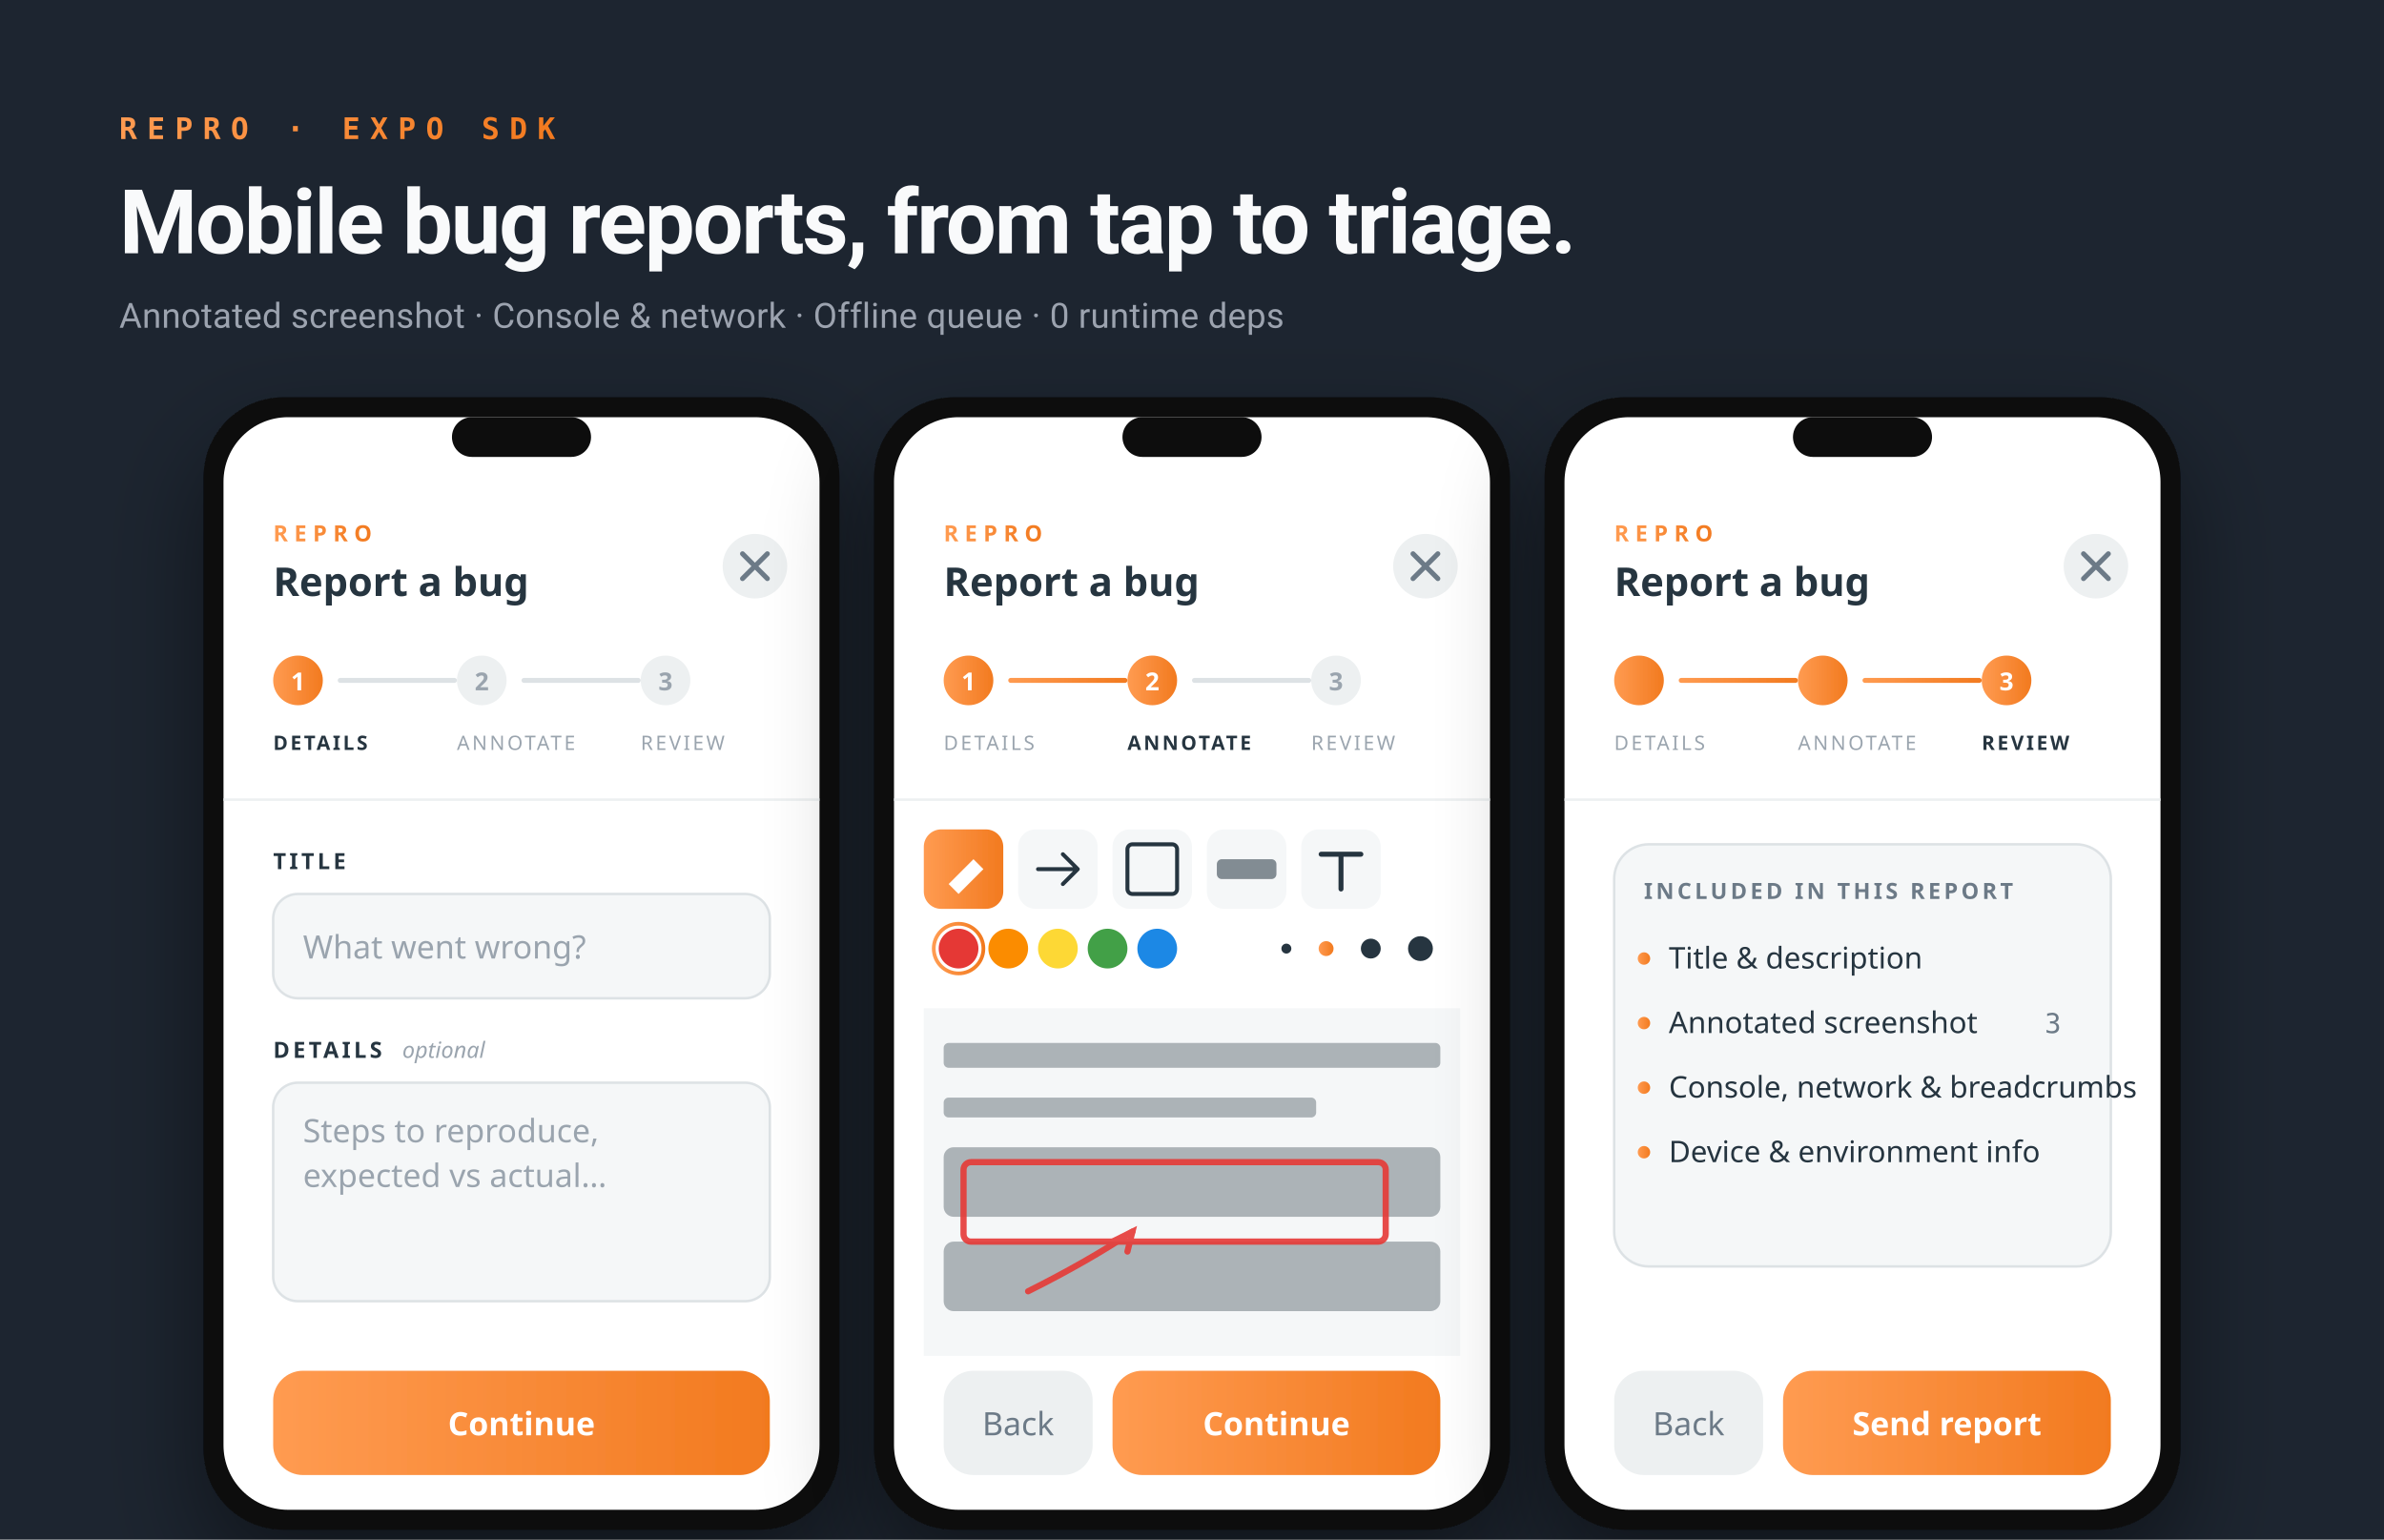
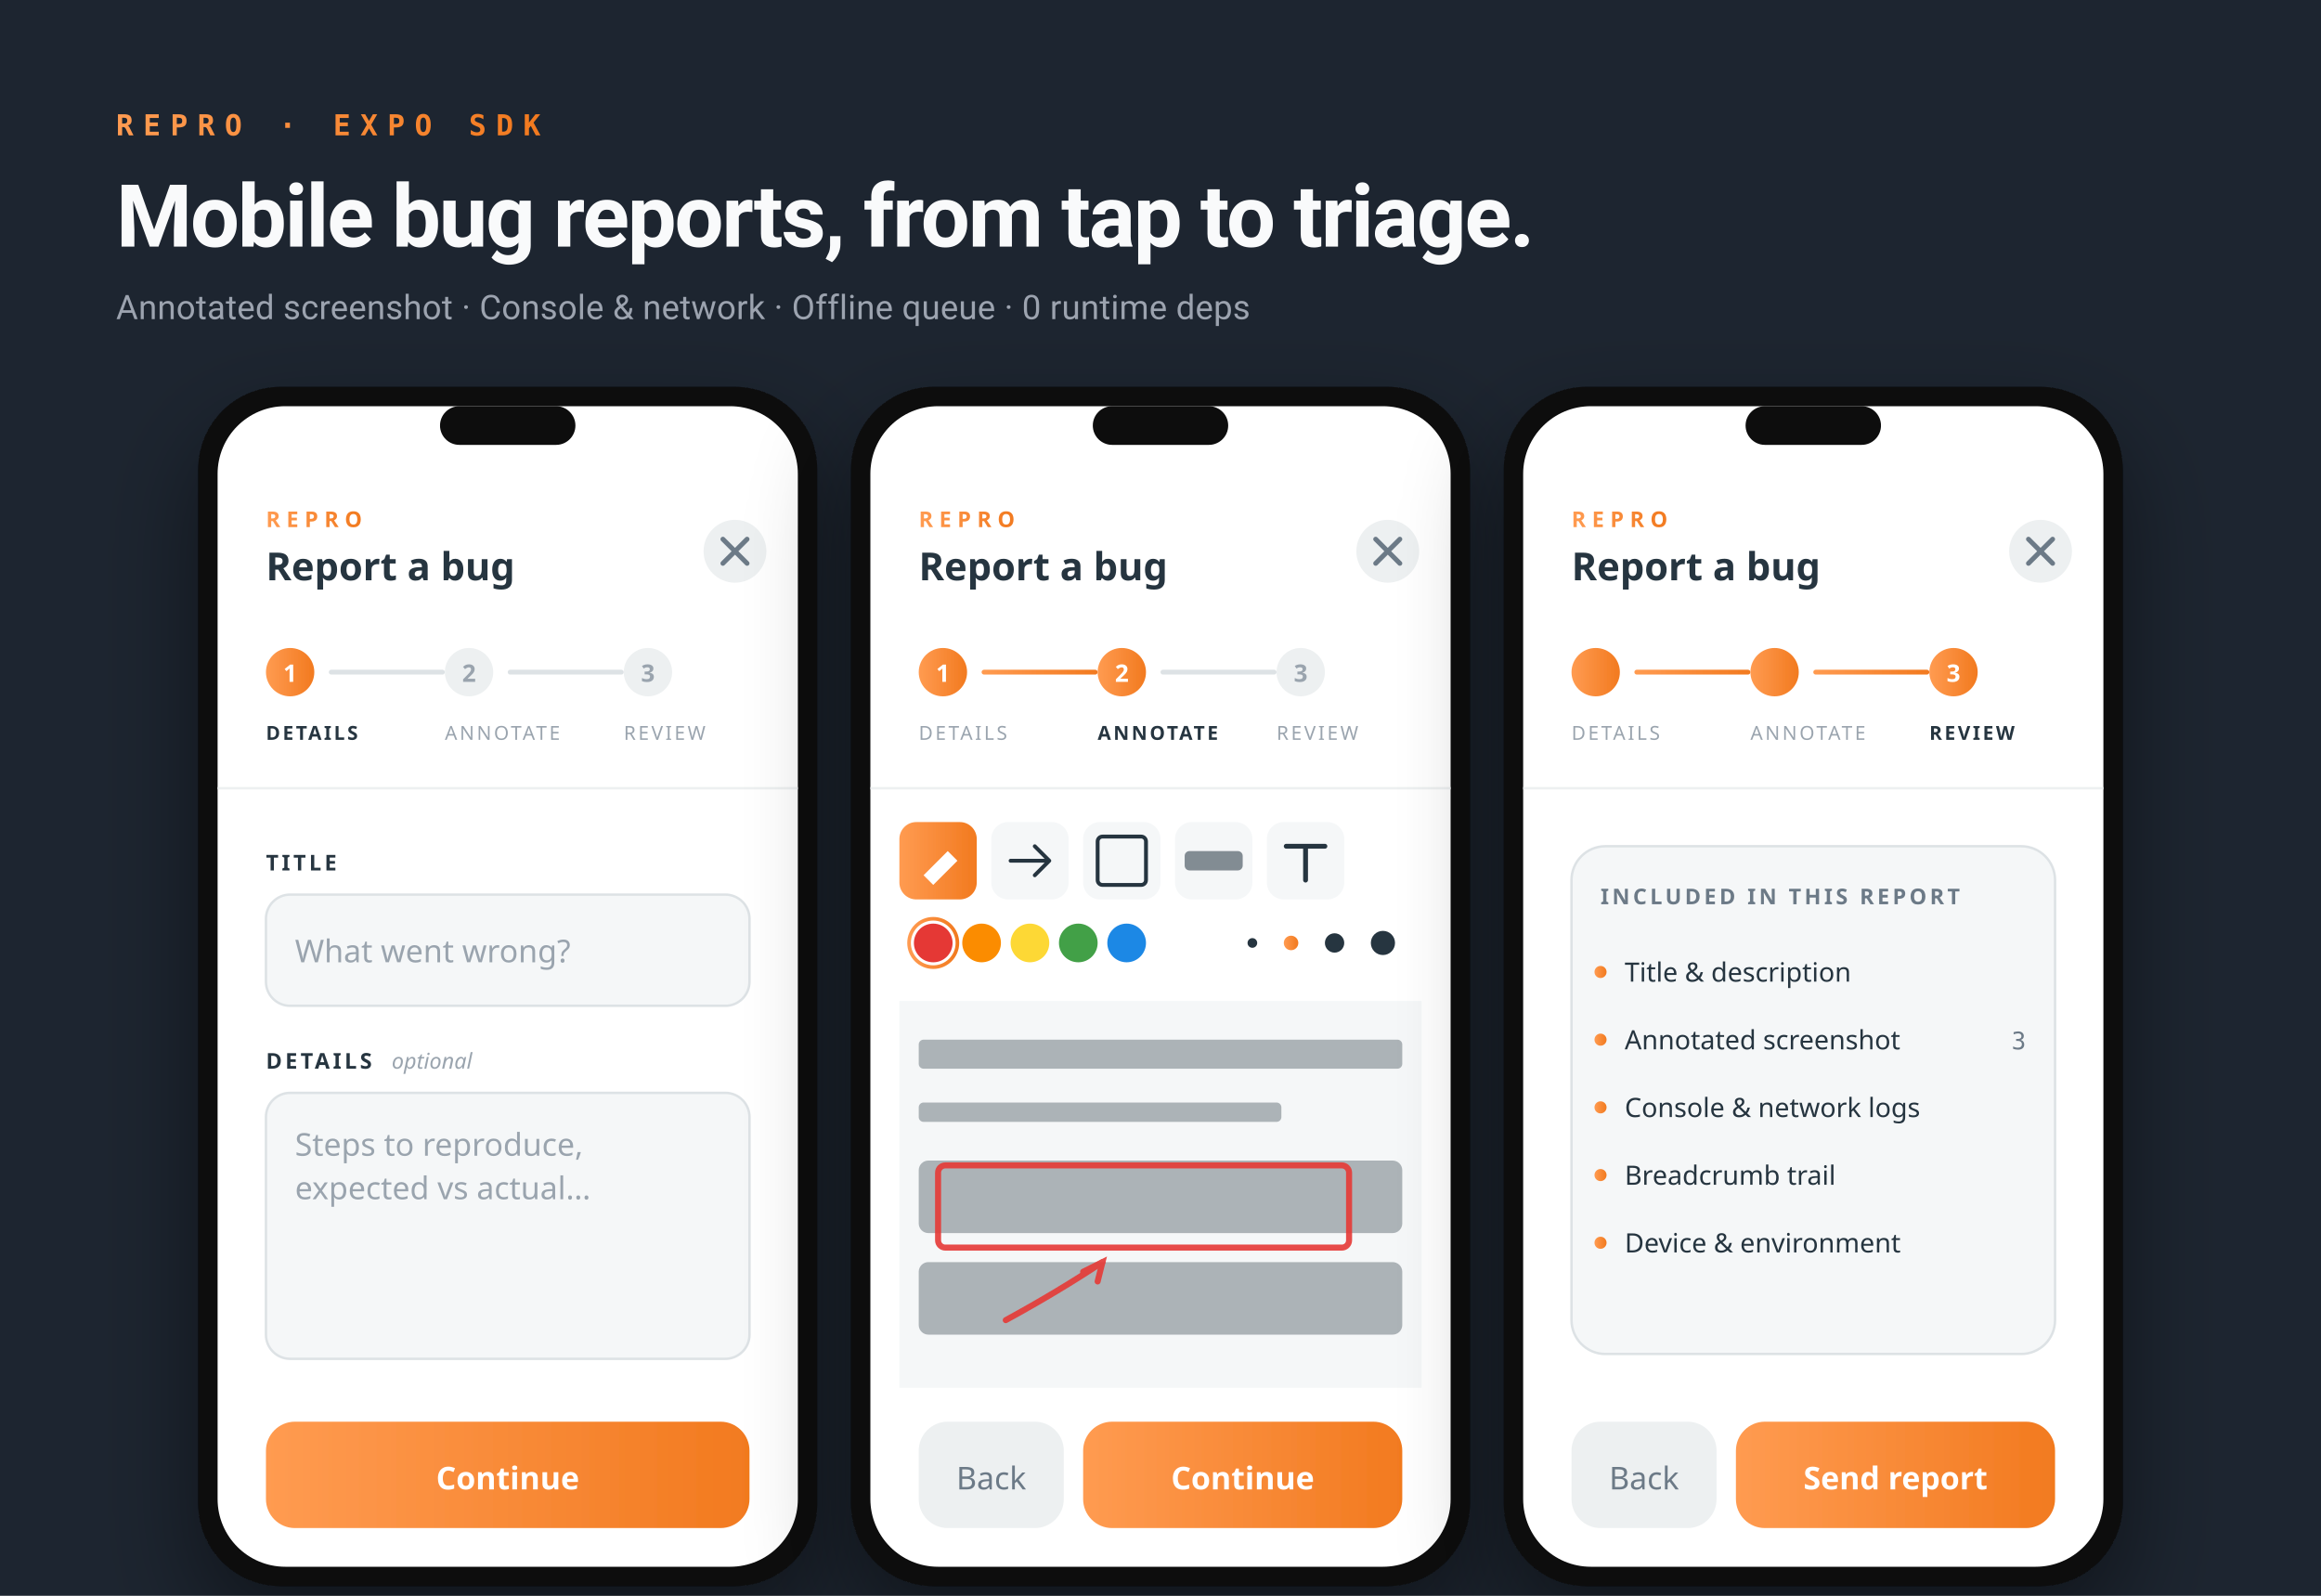
- <svg xmlns="http://www.w3.org/2000/svg" viewBox="0 0 960 620" width="960" height="620" role="img" aria-labelledby="t">
+ <svg xmlns="http://www.w3.org/2000/svg" viewBox="0 0 960 660" width="960" height="660" role="img" aria-labelledby="t">
  <defs>
    <linearGradient id="flame" x1="0" y1="0" x2="1" y2="0">
      <stop offset="0" stop-color="#ff9b51" />
      <stop offset="1" stop-color="#f27a1f" />
    </linearGradient>
    <filter id="shadow" x="-25%" y="-25%" width="150%" height="160%">
      <feDropShadow dx="0" dy="18" stdDeviation="20" flood-color="#000" flood-opacity="0.45" />
    </filter>
    <clipPath id="phone-clip">
-       <rect x="0" y="0" width="240" height="440" rx="26" ry="26" />
+       <rect x="0" y="0" width="240" height="480" rx="28" ry="28" />
    </clipPath>
  </defs>
-   <rect width="960" height="620" fill="#1d2530" />
+   <rect width="960" height="660" fill="#1d2530" />
  <text x="48" y="56" font-family="ui-monospace,SFMono-Regular,Menlo,monospace" font-size="12" letter-spacing="4" fill="url(#flame)" font-weight="700">REPRO · EXPO SDK</text>
  <text x="48" y="102" font-family="ui-sans-serif,system-ui,-apple-system,BlinkMacSystemFont,Segoe UI,Roboto,sans-serif" font-size="36" letter-spacing="-0.8" fill="#f9fafb" font-weight="700">Mobile bug reports, from tap to triage.</text>
  <text x="48" y="132" font-family="ui-sans-serif,system-ui,-apple-system,Segoe UI,Roboto,sans-serif" font-size="14" fill="#9ca3af" letter-spacing="0.1">Annotated screenshot · Console &amp; network · Offline queue · 0 runtime deps</text>
  <g transform="translate(90,168)" filter="url(#shadow)">
-     <rect x="-8" y="-8" width="256" height="456" rx="32" ry="32" fill="#0b0b0b" />
+     <rect x="-8" y="-8" width="256" height="496" rx="34" ry="34" fill="#0b0b0b" />
    <g clip-path="url(#phone-clip)">
-       <rect width="240" height="440" fill="#ffffff" />
+       <rect width="240" height="480" fill="#ffffff" />
      <rect x="92" y="0" width="56" height="16" rx="8" fill="#0b0b0b" />
      <text x="20" y="50" font-family="ui-sans-serif,system-ui" font-size="9" letter-spacing="2.5" fill="url(#flame)" font-weight="700">REPRO</text>
      <text x="20" y="72" font-family="ui-sans-serif,system-ui" font-size="16" fill="#25343f" font-weight="700">Report a bug</text>
      <circle cx="214" cy="60" r="13" fill="#edf0f1" />
      <path d="M 209 55 L 219 65 M 219 55 L 209 65" stroke="#6c7a87" stroke-width="2" stroke-linecap="round" />
-       <g transform="translate(20,96)">
+       <g transform="translate(20,100)">
        <circle cx="10" cy="10" r="10" fill="url(#flame)" />
        <text x="10" y="14" text-anchor="middle" font-family="ui-sans-serif,system-ui" font-size="10" fill="#fff" font-weight="700">1</text>
        <rect x="26" y="9" width="48" height="2" rx="1" fill="#dde2e5" />
        <circle cx="84" cy="10" r="10" fill="#edf0f1" />
        <text x="84" y="14" text-anchor="middle" font-family="ui-sans-serif,system-ui" font-size="10" fill="#9aa4ae" font-weight="700">2</text>
        <rect x="100" y="9" width="48" height="2" rx="1" fill="#dde2e5" />
        <circle cx="158" cy="10" r="10" fill="#edf0f1" />
        <text x="158" y="14" text-anchor="middle" font-family="ui-sans-serif,system-ui" font-size="10" fill="#9aa4ae" font-weight="700">3</text>
      </g>
-       <g transform="translate(20,134)" font-family="ui-sans-serif,system-ui" font-size="8" fill="#9aa4ae" letter-spacing="1">
+       <g transform="translate(20,138)" font-family="ui-sans-serif,system-ui" font-size="8" fill="#9aa4ae" letter-spacing="1">
        <text font-weight="600" fill="#25343f">DETAILS</text>
        <text x="74">ANNOTATE</text>
        <text x="148">REVIEW</text>
      </g>
-       <line x1="0" y1="154" x2="240" y2="154" stroke="#edf0f1" />
-       <text x="20" y="182" font-family="ui-sans-serif,system-ui" font-size="9" letter-spacing="1.3" fill="#25343f" font-weight="700">TITLE</text>
-       <rect x="20" y="192" width="200" height="42" rx="10" fill="#f5f7f8" stroke="#dde2e5" />
-       <text x="32" y="218" font-family="ui-sans-serif,system-ui" font-size="13" fill="#9aa4ae">What went wrong?</text>
-       <text x="20" y="258" font-family="ui-sans-serif,system-ui" font-size="9" letter-spacing="1.3" fill="#25343f" font-weight="700">DETAILS</text>
-       <text x="72" y="258" font-family="ui-sans-serif,system-ui" font-size="9" fill="#9aa4ae" font-style="italic">optional</text>
-       <rect x="20" y="268" width="200" height="88" rx="10" fill="#f5f7f8" stroke="#dde2e5" />
-       <text x="32" y="292" font-family="ui-sans-serif,system-ui" font-size="13" fill="#9aa4ae">Steps to reproduce,</text>
-       <text x="32" y="310" font-family="ui-sans-serif,system-ui" font-size="13" fill="#9aa4ae">expected vs actual…</text>
-       <rect x="20" y="384" width="200" height="42" rx="12" fill="url(#flame)" />
-       <text x="120" y="410" text-anchor="middle" font-family="ui-sans-serif,system-ui" font-size="13" fill="#fff" font-weight="600">Continue</text>
+       <line x1="0" y1="158" x2="240" y2="158" stroke="#edf0f1" />
+       <text x="20" y="192" font-family="ui-sans-serif,system-ui" font-size="9" letter-spacing="1.3" fill="#25343f" font-weight="700">TITLE</text>
+       <rect x="20" y="202" width="200" height="46" rx="10" fill="#f5f7f8" stroke="#dde2e5" />
+       <text x="32" y="230" font-family="ui-sans-serif,system-ui" font-size="13" fill="#9aa4ae">What went wrong?</text>
+       <text x="20" y="274" font-family="ui-sans-serif,system-ui" font-size="9" letter-spacing="1.3" fill="#25343f" font-weight="700">DETAILS</text>
+       <text x="72" y="274" font-family="ui-sans-serif,system-ui" font-size="9" fill="#9aa4ae" font-style="italic">optional</text>
+       <rect x="20" y="284" width="200" height="110" rx="10" fill="#f5f7f8" stroke="#dde2e5" />
+       <text x="32" y="310" font-family="ui-sans-serif,system-ui" font-size="13" fill="#9aa4ae">Steps to reproduce,</text>
+       <text x="32" y="328" font-family="ui-sans-serif,system-ui" font-size="13" fill="#9aa4ae">expected vs actual…</text>
+       <rect x="20" y="420" width="200" height="44" rx="12" fill="url(#flame)" />
+       <text x="120" y="448" text-anchor="middle" font-family="ui-sans-serif,system-ui" font-size="13" fill="#fff" font-weight="600">Continue</text>
    </g>
  </g>
  <g transform="translate(360,168)" filter="url(#shadow)">
-     <rect x="-8" y="-8" width="256" height="456" rx="32" ry="32" fill="#0b0b0b" />
+     <rect x="-8" y="-8" width="256" height="496" rx="34" ry="34" fill="#0b0b0b" />
    <g clip-path="url(#phone-clip)">
-       <rect width="240" height="440" fill="#ffffff" />
+       <rect width="240" height="480" fill="#ffffff" />
      <rect x="92" y="0" width="56" height="16" rx="8" fill="#0b0b0b" />
      <text x="20" y="50" font-family="ui-sans-serif,system-ui" font-size="9" letter-spacing="2.5" fill="url(#flame)" font-weight="700">REPRO</text>
      <text x="20" y="72" font-family="ui-sans-serif,system-ui" font-size="16" fill="#25343f" font-weight="700">Report a bug</text>
      <circle cx="214" cy="60" r="13" fill="#edf0f1" />
      <path d="M 209 55 L 219 65 M 219 55 L 209 65" stroke="#6c7a87" stroke-width="2" stroke-linecap="round" />
-       <g transform="translate(20,96)">
+       <g transform="translate(20,100)">
        <circle cx="10" cy="10" r="10" fill="url(#flame)" />
        <text x="10" y="14" text-anchor="middle" font-family="ui-sans-serif,system-ui" font-size="10" fill="#fff" font-weight="700">1</text>
        <rect x="26" y="9" width="48" height="2" rx="1" fill="url(#flame)" />
        <circle cx="84" cy="10" r="10" fill="url(#flame)" />
        <text x="84" y="14" text-anchor="middle" font-family="ui-sans-serif,system-ui" font-size="10" fill="#fff" font-weight="700">2</text>
        <rect x="100" y="9" width="48" height="2" rx="1" fill="#dde2e5" />
        <circle cx="158" cy="10" r="10" fill="#edf0f1" />
        <text x="158" y="14" text-anchor="middle" font-family="ui-sans-serif,system-ui" font-size="10" fill="#9aa4ae" font-weight="700">3</text>
      </g>
-       <g transform="translate(20,134)" font-family="ui-sans-serif,system-ui" font-size="8" fill="#9aa4ae" letter-spacing="1">
+       <g transform="translate(20,138)" font-family="ui-sans-serif,system-ui" font-size="8" fill="#9aa4ae" letter-spacing="1">
        <text>DETAILS</text>
        <text x="74" font-weight="600" fill="#25343f">ANNOTATE</text>
        <text x="148">REVIEW</text>
      </g>
-       <line x1="0" y1="154" x2="240" y2="154" stroke="#edf0f1" />
-       <g transform="translate(12,166)">
+       <line x1="0" y1="158" x2="240" y2="158" stroke="#edf0f1" />
+       <g transform="translate(12,172)">
        <rect x="0" y="0" width="32" height="32" rx="7" fill="url(#flame)" />
        <path d="M 10 22 L 20 12 L 24 16 L 14 26 Z" fill="#fff" />
        <rect x="38" y="0" width="32" height="32" rx="7" fill="#f5f7f8" />
        <path d="M 46 16 L 62 16 M 56 10 L 62 16 L 56 22" stroke="#25343f" stroke-width="1.6" fill="none" stroke-linecap="round" stroke-linejoin="round" />
        <rect x="76" y="0" width="32" height="32" rx="7" fill="#f5f7f8" />
        <rect x="82" y="6" width="20" height="20" rx="2" stroke="#25343f" stroke-width="1.6" fill="none" />
        <rect x="114" y="0" width="32" height="32" rx="7" fill="#f5f7f8" />
        <rect x="118" y="12" width="24" height="8" rx="2" fill="#25343f" opacity="0.55" />
        <rect x="152" y="0" width="32" height="32" rx="7" fill="#f5f7f8" />
        <path d="M 160 10 L 176 10 M 168 10 L 168 24" stroke="#25343f" stroke-width="2" stroke-linecap="round" />
      </g>
-       <g transform="translate(18,206)">
+       <g transform="translate(18,214)">
        <circle cx="8" cy="8" r="8" fill="#e53935" />
        <circle cx="8" cy="8" r="10" stroke="url(#flame)" stroke-width="1.5" fill="none" />
        <circle cx="28" cy="8" r="8" fill="#fb8c00" />
        <circle cx="48" cy="8" r="8" fill="#fdd835" />
        <circle cx="68" cy="8" r="8" fill="#43a047" />
        <circle cx="88" cy="8" r="8" fill="#1e88e5" />
        <circle cx="140" cy="8" r="2" fill="#25343f" />
        <circle cx="156" cy="8" r="3" fill="url(#flame)" />
        <circle cx="174" cy="8" r="4" fill="#25343f" />
        <circle cx="194" cy="8" r="5" fill="#25343f" />
      </g>
-       <rect x="12" y="238" width="216" height="140" fill="#f5f7f8" />
-       <g transform="translate(20,252)" opacity="0.35">
-         <rect width="200" height="10" rx="2" fill="#25343f" />
-         <rect y="22" width="150" height="8" rx="2" fill="#25343f" />
-         <rect y="42" width="200" height="28" rx="4" fill="#25343f" />
-         <rect y="80" width="200" height="28" rx="4" fill="#25343f" />
+       <rect x="12" y="246" width="216" height="160" fill="#f5f7f8" />
+       <g transform="translate(20,262)" opacity="0.35">
+         <rect width="200" height="12" rx="2" fill="#25343f" />
+         <rect y="26" width="150" height="8" rx="2" fill="#25343f" />
+         <rect y="50" width="200" height="30" rx="4" fill="#25343f" />
+         <rect y="92" width="200" height="30" rx="4" fill="#25343f" />
      </g>
      <g stroke="#e53935" stroke-width="2.5" fill="none" stroke-linecap="round" opacity="0.9">
-         <rect x="28" y="300" width="170" height="32" rx="3" />
-         <path d="M 54 352 Q 78 340 96 328" />
-         <path d="M 88 332 L 96 328 L 94 336" />
+         <rect x="28" y="314" width="170" height="34" rx="3" />
+         <path d="M 56 378 Q 78 366 96 354" />
+         <path d="M 88 358 L 96 354 L 94 362" />
      </g>
-       <rect x="20" y="384" width="60" height="42" rx="12" fill="#edf0f1" />
-       <text x="50" y="410" text-anchor="middle" font-family="ui-sans-serif,system-ui" font-size="13" fill="#6c7a87" font-weight="500">Back</text>
-       <rect x="88" y="384" width="132" height="42" rx="12" fill="url(#flame)" />
-       <text x="154" y="410" text-anchor="middle" font-family="ui-sans-serif,system-ui" font-size="13" fill="#fff" font-weight="600">Continue</text>
+       <rect x="20" y="420" width="60" height="44" rx="12" fill="#edf0f1" />
+       <text x="50" y="448" text-anchor="middle" font-family="ui-sans-serif,system-ui" font-size="13" fill="#6c7a87" font-weight="500">Back</text>
+       <rect x="88" y="420" width="132" height="44" rx="12" fill="url(#flame)" />
+       <text x="154" y="448" text-anchor="middle" font-family="ui-sans-serif,system-ui" font-size="13" fill="#fff" font-weight="600">Continue</text>
    </g>
  </g>
  <g transform="translate(630,168)" filter="url(#shadow)">
-     <rect x="-8" y="-8" width="256" height="456" rx="32" ry="32" fill="#0b0b0b" />
+     <rect x="-8" y="-8" width="256" height="496" rx="34" ry="34" fill="#0b0b0b" />
    <g clip-path="url(#phone-clip)">
-       <rect width="240" height="440" fill="#ffffff" />
+       <rect width="240" height="480" fill="#ffffff" />
      <rect x="92" y="0" width="56" height="16" rx="8" fill="#0b0b0b" />
      <text x="20" y="50" font-family="ui-sans-serif,system-ui" font-size="9" letter-spacing="2.5" fill="url(#flame)" font-weight="700">REPRO</text>
      <text x="20" y="72" font-family="ui-sans-serif,system-ui" font-size="16" fill="#25343f" font-weight="700">Report a bug</text>
      <circle cx="214" cy="60" r="13" fill="#edf0f1" />
      <path d="M 209 55 L 219 65 M 219 55 L 209 65" stroke="#6c7a87" stroke-width="2" stroke-linecap="round" />
-       <g transform="translate(20,96)">
+       <g transform="translate(20,100)">
        <circle cx="10" cy="10" r="10" fill="url(#flame)" />
        <rect x="26" y="9" width="48" height="2" rx="1" fill="url(#flame)" />
        <circle cx="84" cy="10" r="10" fill="url(#flame)" />
        <rect x="100" y="9" width="48" height="2" rx="1" fill="url(#flame)" />
        <circle cx="158" cy="10" r="10" fill="url(#flame)" />
        <text x="158" y="14" text-anchor="middle" font-family="ui-sans-serif,system-ui" font-size="10" fill="#fff" font-weight="700">3</text>
      </g>
-       <g transform="translate(20,134)" font-family="ui-sans-serif,system-ui" font-size="8" fill="#9aa4ae" letter-spacing="1">
+       <g transform="translate(20,138)" font-family="ui-sans-serif,system-ui" font-size="8" fill="#9aa4ae" letter-spacing="1">
        <text>DETAILS</text>
        <text x="74">ANNOTATE</text>
        <text x="148" font-weight="600" fill="#25343f">REVIEW</text>
      </g>
-       <line x1="0" y1="154" x2="240" y2="154" stroke="#edf0f1" />
-       <rect x="20" y="172" width="200" height="170" rx="14" fill="#f5f7f8" stroke="#dde2e5" />
-       <text x="32" y="194" font-family="ui-sans-serif,system-ui" font-size="9" letter-spacing="1.3" fill="#6c7a87" font-weight="700">INCLUDED IN THIS REPORT</text>
-       <g font-family="ui-sans-serif,system-ui" font-size="12" fill="#25343f">
-         <circle cx="32" cy="218" r="2.5" fill="url(#flame)" />
-         <text x="42" y="222">Title &amp; description</text>
-         <circle cx="32" cy="244" r="2.5" fill="url(#flame)" />
-         <text x="42" y="248">Annotated screenshot</text>
-         <text x="200" y="248" text-anchor="end" font-family="ui-monospace,monospace" font-size="11" fill="#6c7a87">3</text>
-         <circle cx="32" cy="270" r="2.5" fill="url(#flame)" />
-         <text x="42" y="274">Console, network &amp; breadcrumbs</text>
-         <circle cx="32" cy="296" r="2.5" fill="url(#flame)" />
-         <text x="42" y="300">Device &amp; environment info</text>
+       <line x1="0" y1="158" x2="240" y2="158" stroke="#edf0f1" />
+       <rect x="20" y="182" width="200" height="210" rx="14" fill="#f5f7f8" stroke="#dde2e5" />
+       <text x="32" y="206" font-family="ui-sans-serif,system-ui" font-size="9" letter-spacing="1.3" fill="#6c7a87" font-weight="700">INCLUDED IN THIS REPORT</text>
+       <g font-family="ui-sans-serif,system-ui" font-size="11" fill="#25343f">
+         <circle cx="32" cy="234" r="2.5" fill="url(#flame)" />
+         <text x="42" y="238">Title &amp; description</text>
+         <circle cx="32" cy="262" r="2.5" fill="url(#flame)" />
+         <text x="42" y="266">Annotated screenshot</text>
+         <text x="208" y="266" text-anchor="end" font-family="ui-monospace,monospace" font-size="10" fill="#6c7a87">3</text>
+         <circle cx="32" cy="290" r="2.5" fill="url(#flame)" />
+         <text x="42" y="294">Console &amp; network logs</text>
+         <circle cx="32" cy="318" r="2.5" fill="url(#flame)" />
+         <text x="42" y="322">Breadcrumb trail</text>
+         <circle cx="32" cy="346" r="2.5" fill="url(#flame)" />
+         <text x="42" y="350">Device &amp; environment</text>
      </g>
-       <rect x="20" y="384" width="60" height="42" rx="12" fill="#edf0f1" />
-       <text x="50" y="410" text-anchor="middle" font-family="ui-sans-serif,system-ui" font-size="13" fill="#6c7a87" font-weight="500">Back</text>
-       <rect x="88" y="384" width="132" height="42" rx="12" fill="url(#flame)" />
-       <text x="154" y="410" text-anchor="middle" font-family="ui-sans-serif,system-ui" font-size="13" fill="#fff" font-weight="600">Send report</text>
+       <rect x="20" y="420" width="60" height="44" rx="12" fill="#edf0f1" />
+       <text x="50" y="448" text-anchor="middle" font-family="ui-sans-serif,system-ui" font-size="13" fill="#6c7a87" font-weight="500">Back</text>
+       <rect x="88" y="420" width="132" height="44" rx="12" fill="url(#flame)" />
+       <text x="154" y="448" text-anchor="middle" font-family="ui-sans-serif,system-ui" font-size="13" fill="#fff" font-weight="600">Send report</text>
    </g>
  </g>
</svg>
